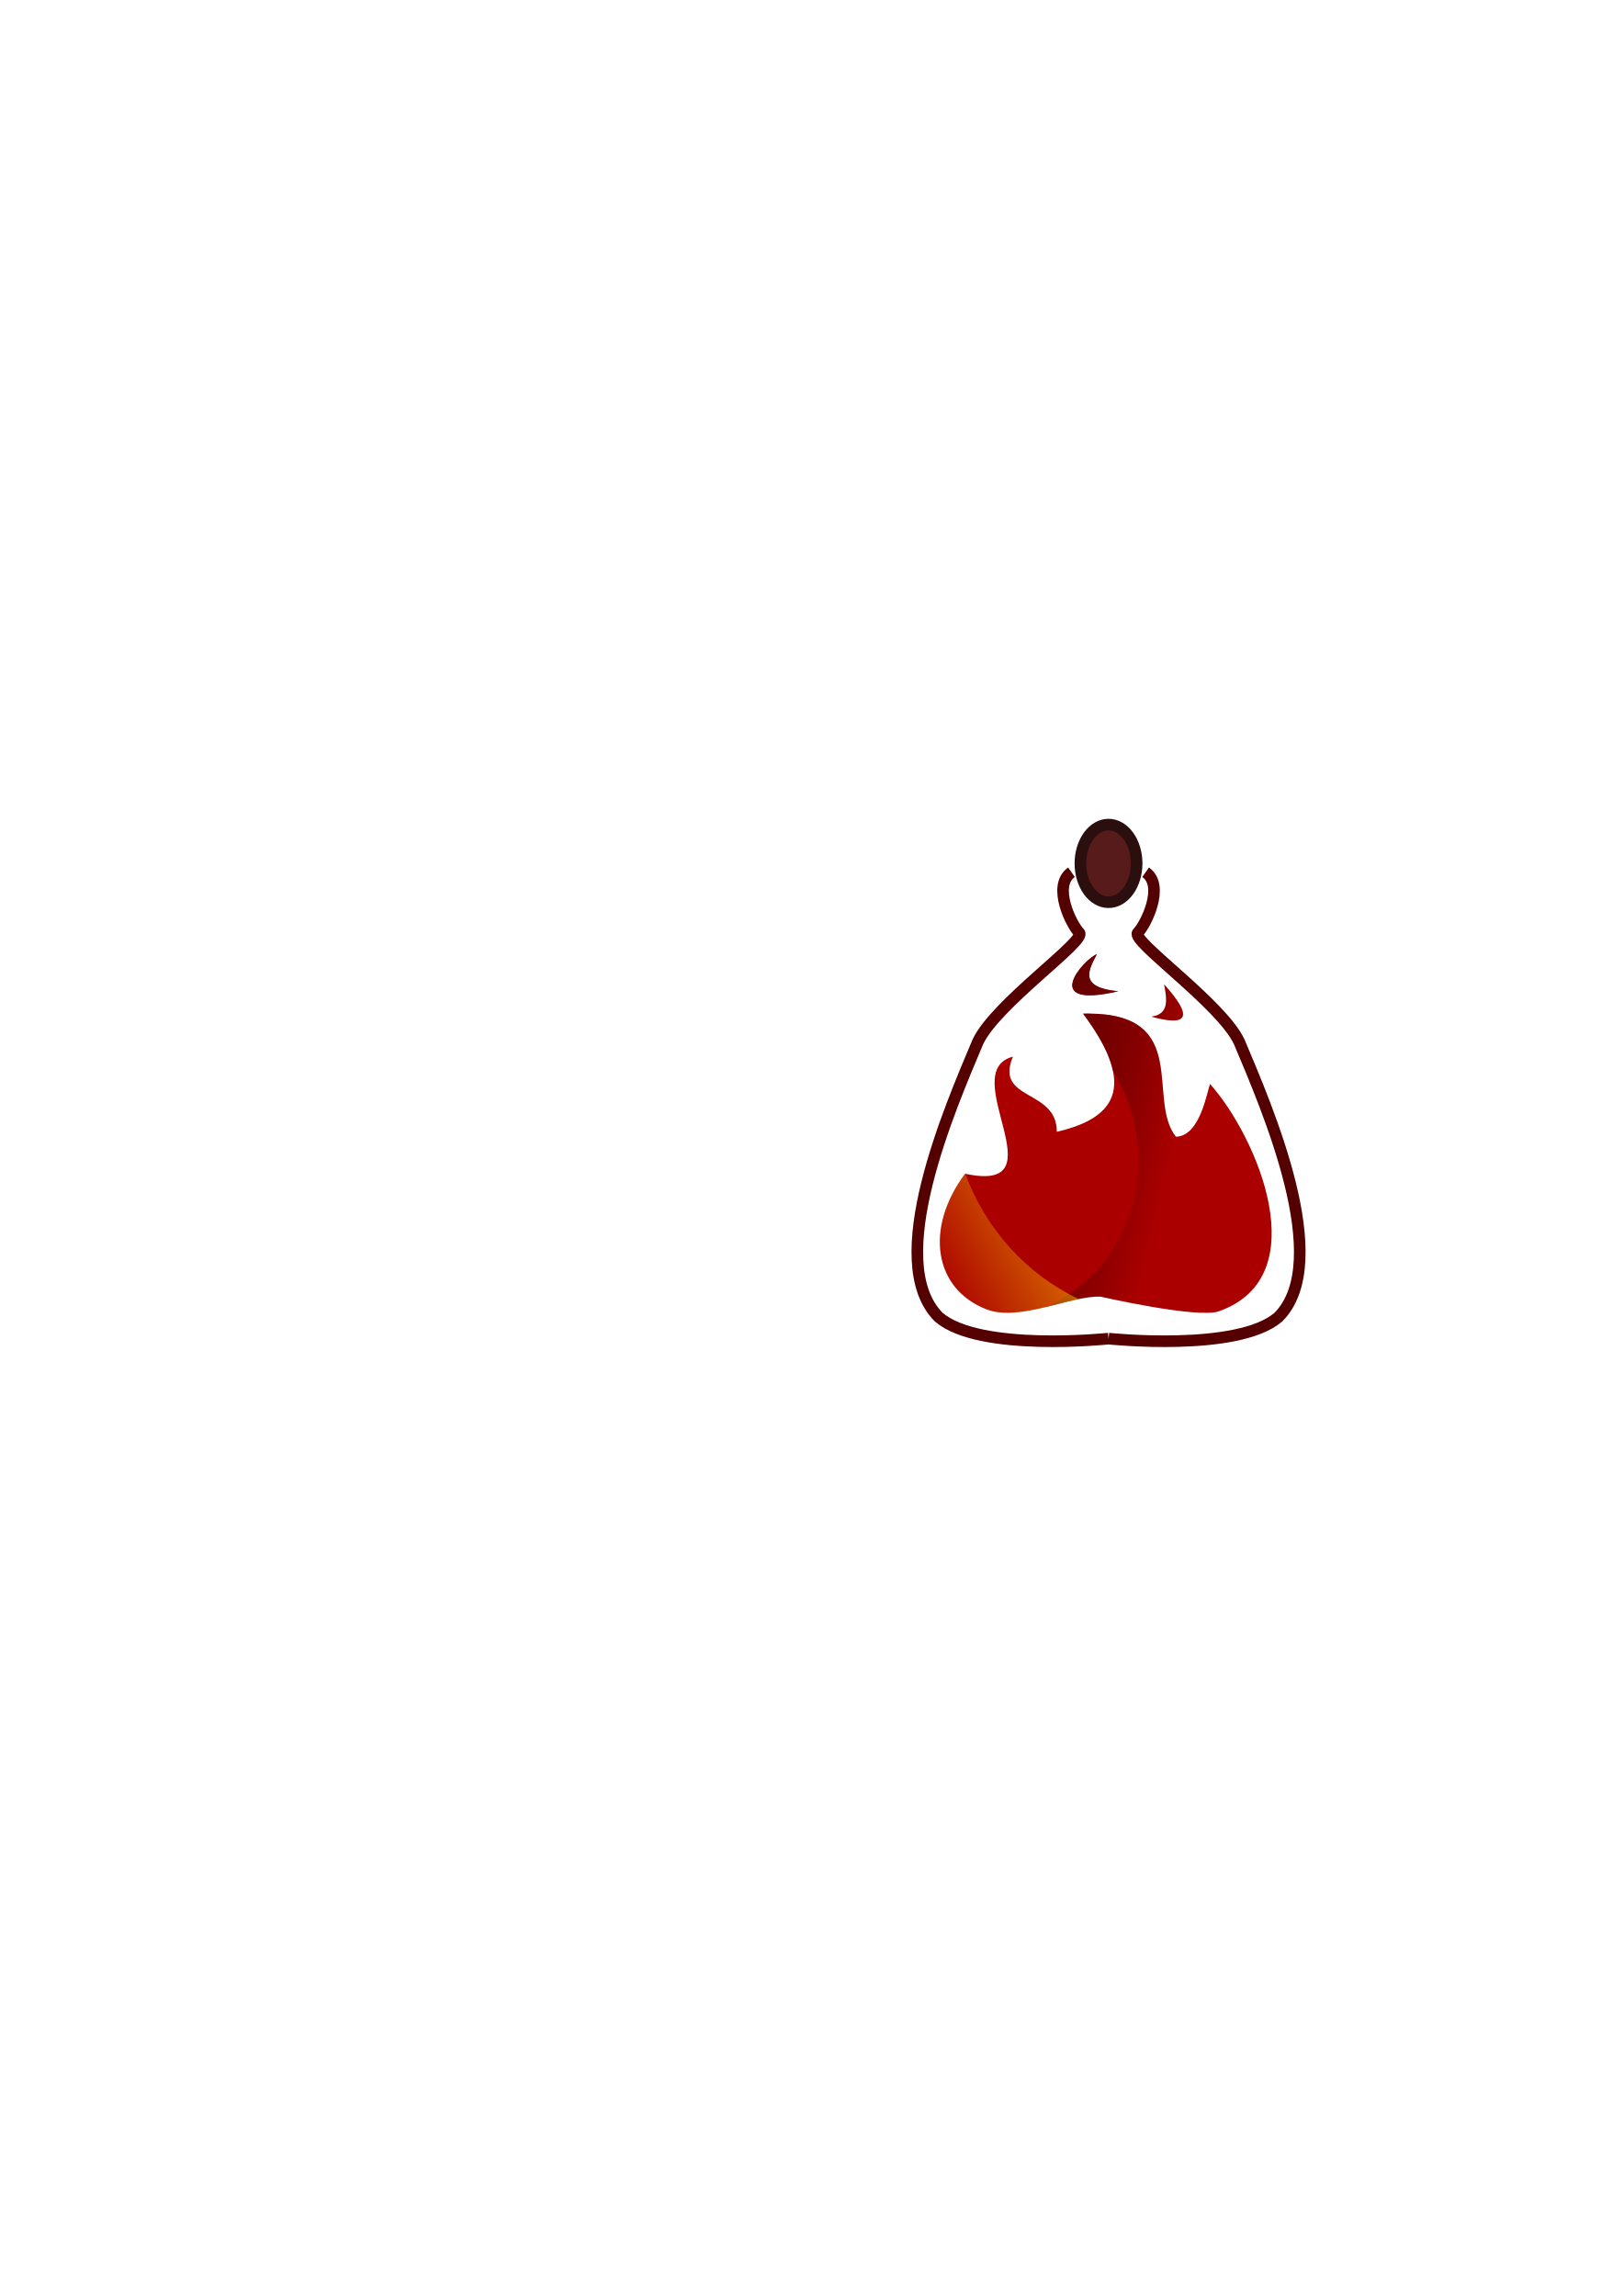
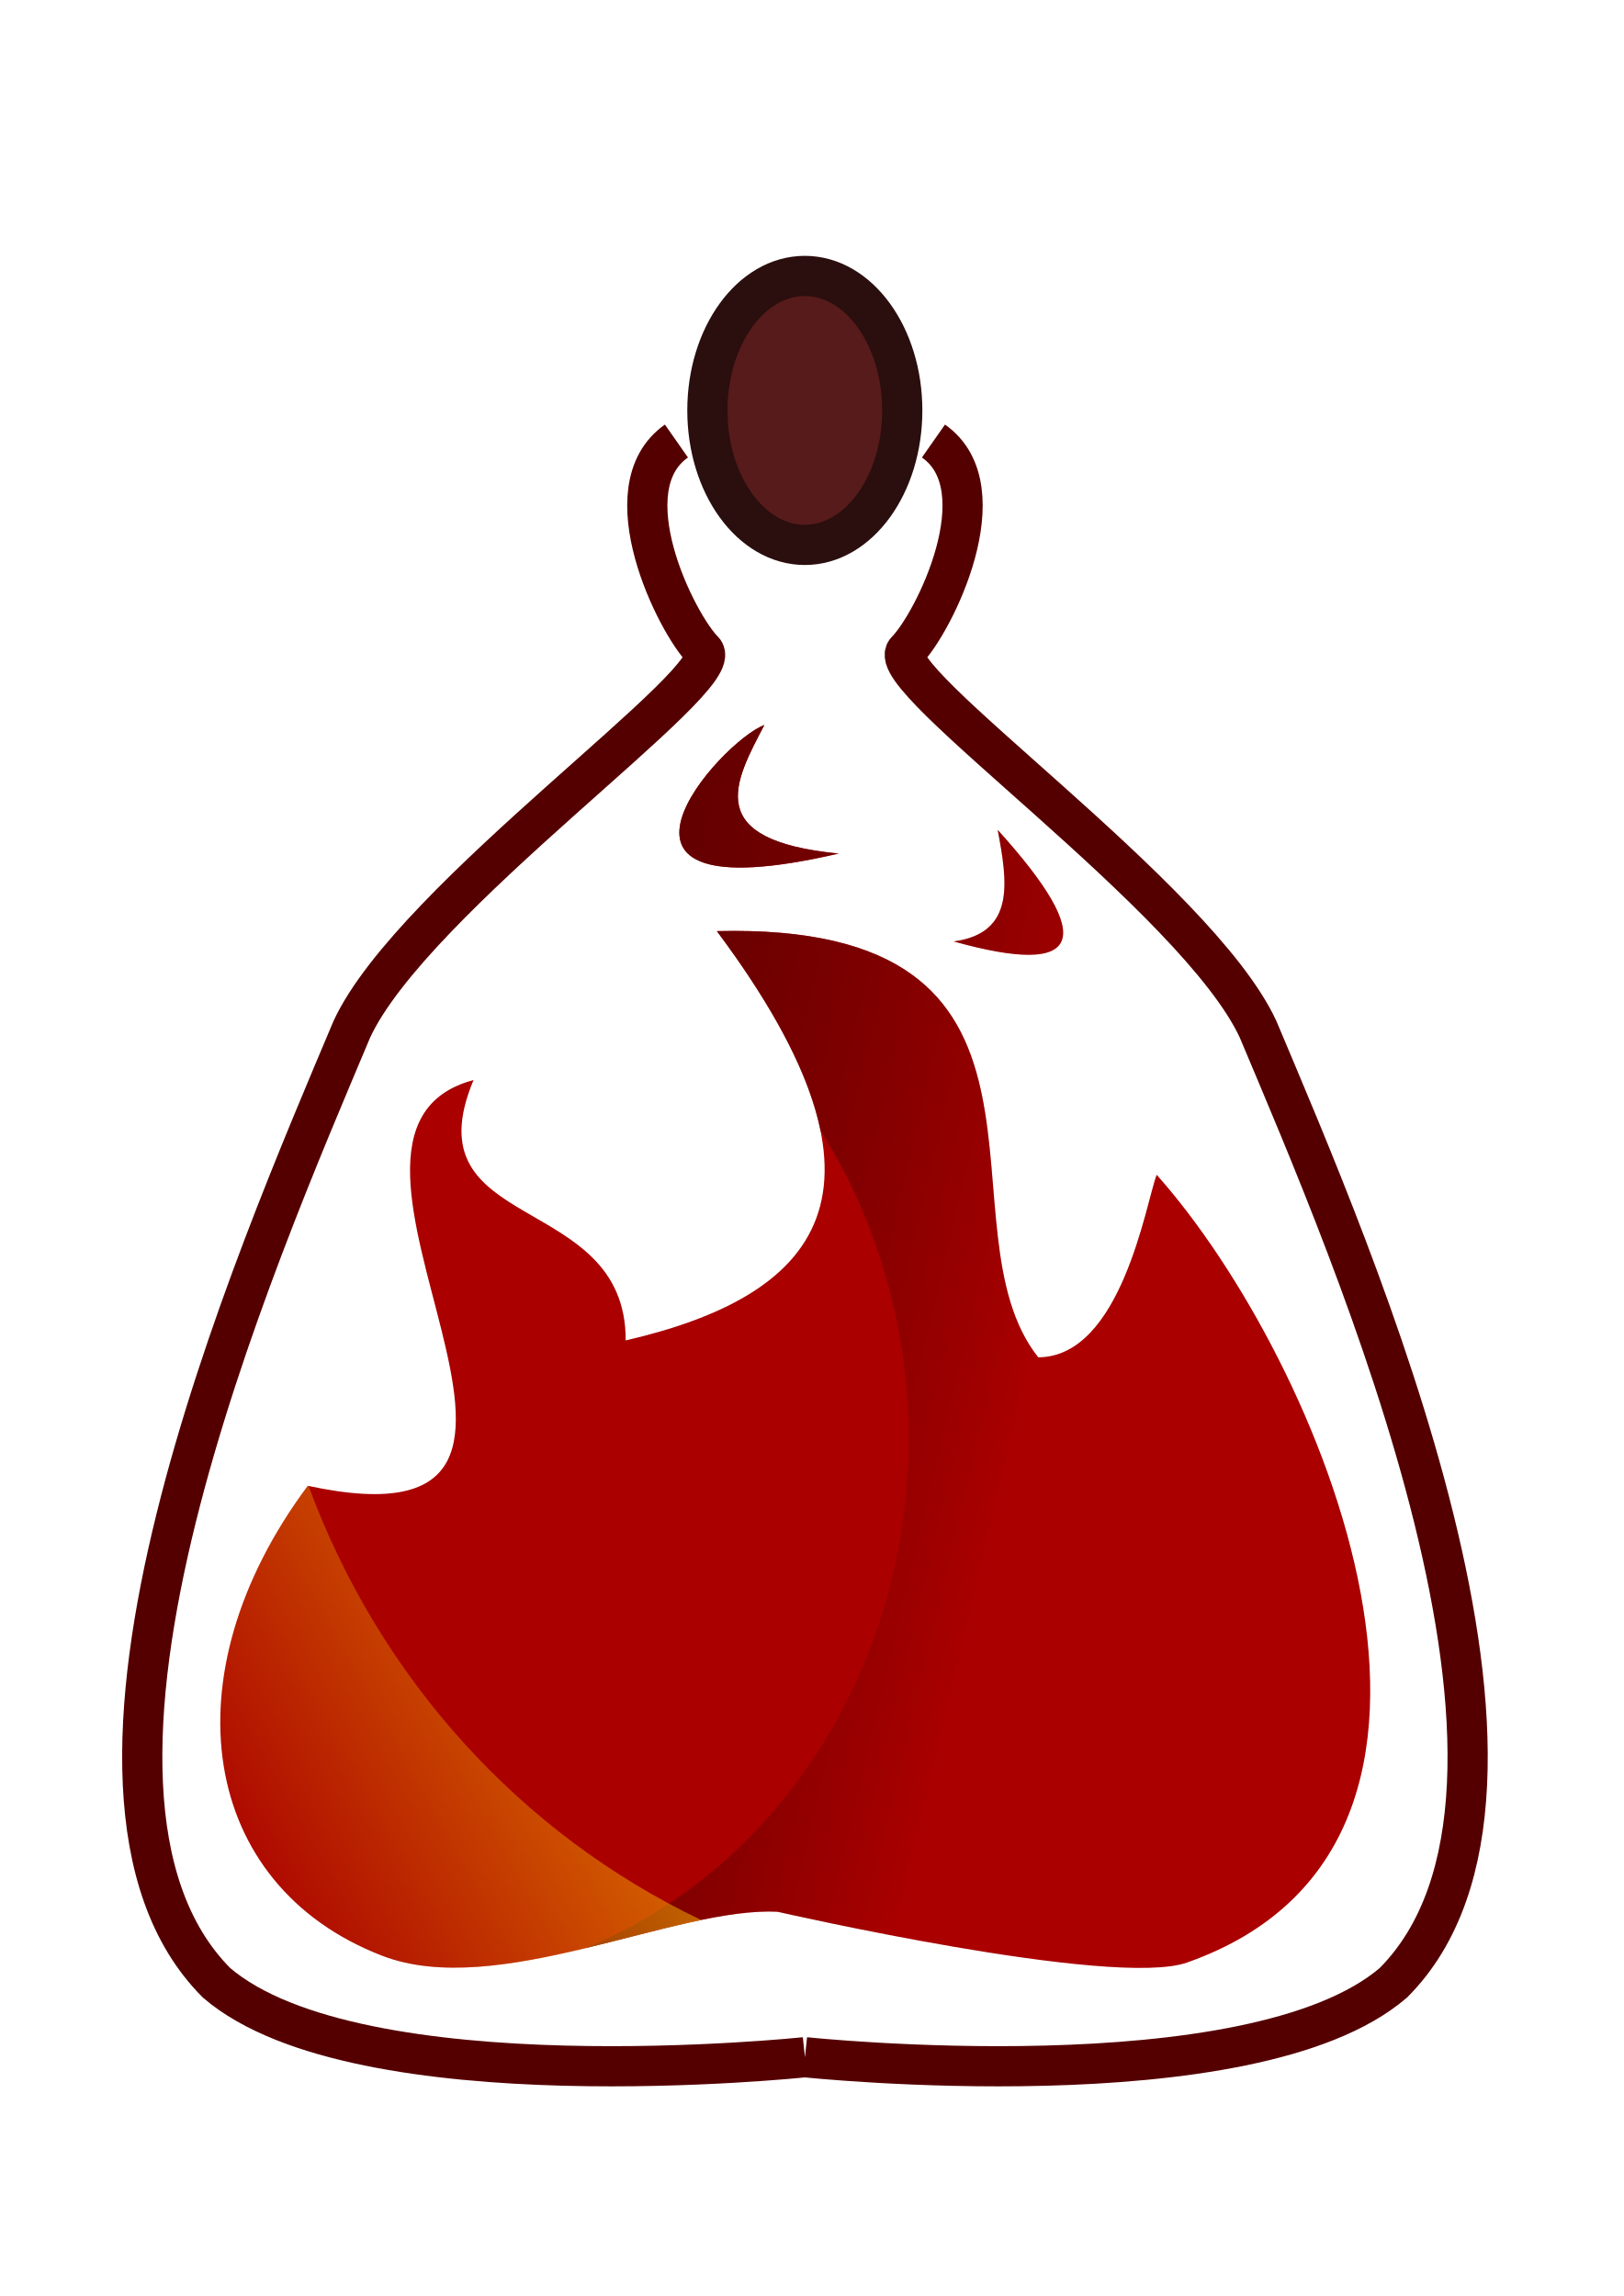
<svg xmlns="http://www.w3.org/2000/svg" xmlns:xlink="http://www.w3.org/1999/xlink" width="210mm" height="297mm" viewBox="0 0 210 297" version="1.1" id="svg5">
  <defs id="defs2">
    <linearGradient id="linearGradient53216">
      <stop style="stop-color:#ffc200;stop-opacity:1;" offset="0" id="stop53212" />
      <stop style="stop-color:#ffc200;stop-opacity:0;" offset="1" id="stop53214" />
    </linearGradient>
    <linearGradient id="linearGradient52711">
      <stop style="stop-color:#630000;stop-opacity:1;" offset="0" id="stop52707" />
      <stop style="stop-color:#480000;stop-opacity:0" offset="1" id="stop52709" />
    </linearGradient>
-     <linearGradient xlink:href="#linearGradient52711" id="linearGradient52713" x1="505.857" y1="553.85" x2="571.363" y2="569.366" gradientUnits="userSpaceOnUse" />
-     <linearGradient xlink:href="#linearGradient53216" id="linearGradient53218" x1="548.12" y1="554.204" x2="448.336" y2="609.857" gradientUnits="userSpaceOnUse" />
+     <linearGradient xlink:href="#linearGradient52711" id="linearGradient52713" x1="505.857" y1="553.85" x2="571.363" y2="569.366" gradientUnits="userSpaceOnUse" gradientTransform="matrix(0.9168866,0,0,0.9168866,-392.7376,-333.9508)" />
+     <linearGradient xlink:href="#linearGradient53216" id="linearGradient53218" x1="548.12" y1="554.204" x2="448.336" y2="609.857" gradientUnits="userSpaceOnUse" gradientTransform="matrix(0.9168866,0,0,0.9168866,-392.7376,-333.9508)" />
  </defs>
  <g id="layer1">
-     <path style="fill:none;stroke:#550000;stroke-width:1.5;stroke-linecap:butt;stroke-linejoin:miter;stroke-opacity:1;stroke-miterlimit:4;stroke-dasharray:none" d="m 138.577,112.83 c -2.524,1.767 0,6.815 1.01,7.825 1.01,1.01 -10.854,9.213 -13.126,14.135 -3.56,8.462 -12.249,28.365 -5.048,35.591 5.301,4.544 21.96,2.777 21.96,2.777 m 4.796,-60.328 c 2.524,1.767 0,6.815 -1.01,7.825 -1.01,1.01 10.854,9.213 13.126,14.135 3.56,8.462 12.249,28.365 5.048,35.591 -5.301,4.544 -21.96,2.777 -21.96,2.777" id="path50045" />
-     <path id="potion" style="fill:#aa0000;stroke:none;stroke-width:1px;stroke-linecap:butt;stroke-linejoin:miter;stroke-opacity:1;fill-opacity:1" d="m 536.156,466.514 c -6.01,2.146 -28.694,27.216 10.494,18.127 -19.316,-1.879 -14.733,-10.049 -10.494,-18.127 z m 32.914,14.787 c 1.387,7.35 2.531,14.552 -6.201,15.742 18.285,5.114 20.297,-0.169 6.201,-15.742 z m -37.15,14.256 c -0.802,-8.9e-4 -1.622,0.009 -2.461,0.029 27.819,37.284 13.832,51.569 -12.859,57.744 0.048,-21.186 -30.603,-14.903 -21.465,-36.73 -28.374,7.523 24.115,67.48 -23.373,57.24 -19.974,26.804 -15.185,56.404 10.494,66.305 16.201,6.246 41.483,-6.996 55.809,-6.201 0,0 47.283,10.832 57.719,7.156 47.91,-16.877 18.79,-85.255 -4.293,-111.145 -1.516,4.038 -4.976,25.702 -16.695,25.76 -14.493,-18.237 7.644,-60.102 -42.875,-60.158 z" transform="scale(0.2645833)" />
-     <path id="path52491" style="fill:url(#linearGradient52713);stroke:none;stroke-width:1px;stroke-linecap:butt;stroke-linejoin:miter;stroke-opacity:1;fill-opacity:1" d="M 536.156 466.514 C 530.147 468.66 507.462 493.73 546.65 484.641 C 527.334 482.761 531.917 474.592 536.156 466.514 z M 569.07 481.301 C 570.458 488.651 571.601 495.853 562.869 497.043 C 581.154 502.157 583.166 496.874 569.07 481.301 z M 531.92 495.557 C 531.118 495.556 530.298 495.566 529.459 495.586 C 537.933 506.943 542.522 516.162 544.061 523.672 A 70.495 76.903 0 0 1 556.537 567.332 A 70.495 76.903 0 0 1 510.916 639.074 C 521.034 636.646 530.914 633.546 538.064 633.943 C 538.064 633.943 585.348 644.776 595.783 641.1 C 643.693 624.223 614.573 555.844 591.49 529.955 C 589.975 533.993 586.514 555.657 574.795 555.715 C 560.302 537.478 582.439 495.613 531.92 495.557 z " transform="scale(0.2645833)" />
-     <path id="path52795" style="fill:url(#linearGradient53218);stroke:none;stroke-width:1px;stroke-linecap:butt;stroke-linejoin:miter;stroke-opacity:1;fill-opacity:1" d="M 471.762 573.84 C 451.788 600.643 456.576 630.244 482.256 640.145 C 494.908 645.022 513.079 638.035 527.264 635.109 A 107.766 110.633 0 0 1 471.863 573.859 C 471.828 573.852 471.797 573.847 471.762 573.84 z " transform="scale(0.2645833)" />
-     <ellipse style="opacity:0.985;fill:#551818;fill-opacity:1;stroke:#280b0b;stroke-width:1.5;stroke-linecap:round;stroke-linejoin:round;stroke-miterlimit:4;stroke-dasharray:none;stroke-opacity:1;paint-order:markers fill stroke" id="path54135" cx="143.369" cy="111.687" rx="3.637" ry="5.02" />
+     <path style="fill:none;stroke:#550000;stroke-width:1.5;stroke-linecap:butt;stroke-linejoin:miter;stroke-miterlimit:4;stroke-dasharray:none;stroke-opacity:1" d="m 138.577,112.83 c -2.524,1.767 0,6.815 1.01,7.825 1.01,1.01 -10.854,9.213 -13.126,14.135 -3.56,8.462 -12.249,28.365 -5.048,35.591 5.301,4.544 21.96,2.777 21.96,2.777 m 4.796,-60.328 c 2.524,1.767 0,6.815 -1.01,7.825 -1.01,1.01 10.854,9.213 13.126,14.135 3.56,8.462 12.249,28.365 5.048,35.591 -5.301,4.544 -21.96,2.777 -21.96,2.777" id="path50045" transform="matrix(3.465398,0,0,3.465398,-392.7376,-333.9507)" />
+     <path id="potion" style="fill:#aa0000;fill-opacity:1;stroke:none;stroke-width:0.917px;stroke-linecap:butt;stroke-linejoin:miter;stroke-opacity:1" d="M 98.857,93.789 C 93.347,95.757 72.548,118.744 108.479,110.41 90.768,108.687 94.97,101.196 98.857,93.789 Z m 30.178,13.558 c 1.272,6.739 2.32,13.342 -5.686,14.434 16.765,4.689 18.61,-0.155 5.686,-14.434 z m -34.063,13.071 c -0.735,-8.2e-4 -1.487,0.008 -2.256,0.027 25.507,34.185 12.682,47.283 -11.791,52.945 0.044,-19.425 -28.06,-13.664 -19.681,-33.678 -26.016,6.898 22.111,61.872 -21.43,52.483 -18.313,24.576 -13.923,51.716 9.622,60.794 14.854,5.727 38.036,-6.415 51.17,-5.686 0,0 43.353,9.932 52.922,6.561 43.928,-15.474 17.228,-78.169 -3.936,-101.907 -1.39,3.702 -4.562,23.566 -15.308,23.619 -13.288,-16.721 7.008,-55.107 -39.312,-55.158 z" />
+     <path id="path52491" style="fill:url(#linearGradient52713);fill-opacity:1;stroke:none;stroke-width:0.917px;stroke-linecap:butt;stroke-linejoin:miter;stroke-opacity:1" d="M 98.857,93.789 C 93.347,95.757 72.548,118.744 108.479,110.41 90.768,108.687 94.97,101.196 98.857,93.789 Z m 30.178,13.558 c 1.272,6.739 2.32,13.342 -5.686,14.434 16.765,4.689 18.61,-0.155 5.686,-14.434 z m -34.063,13.071 c -0.735,-8.2e-4 -1.487,0.008 -2.256,0.027 7.77,10.413 11.977,18.866 13.388,25.752 a 64.636,70.512 0 0 1 11.44,40.031 64.636,70.512 0 0 1 -41.829,65.779 c 9.277,-2.227 18.336,-5.068 24.892,-4.704 0,0 43.353,9.932 52.922,6.561 43.928,-15.474 17.228,-78.169 -3.936,-101.907 -1.39,3.702 -4.562,23.566 -15.308,23.619 -13.288,-16.721 7.008,-55.107 -39.312,-55.158 z" />
+     <path id="path52795" style="fill:url(#linearGradient53218);fill-opacity:1;stroke:none;stroke-width:0.917px;stroke-linecap:butt;stroke-linejoin:miter;stroke-opacity:1" d="m 39.814,192.195 c -18.313,24.576 -13.923,51.716 9.622,60.794 11.6,4.472 28.261,-1.934 41.267,-4.617 A 98.809,101.438 0 0 1 39.907,192.213 c -0.032,-0.007 -0.061,-0.011 -0.093,-0.018 z" />
+     <ellipse style="opacity:0.985;fill:#551818;fill-opacity:1;stroke:#280b0b;stroke-width:5.198;stroke-linecap:round;stroke-linejoin:round;stroke-miterlimit:4;stroke-dasharray:none;stroke-opacity:1;paint-order:markers fill stroke" id="path54135" cx="104.091" cy="53.09" rx="12.602" ry="17.396" />
  </g>
</svg>
